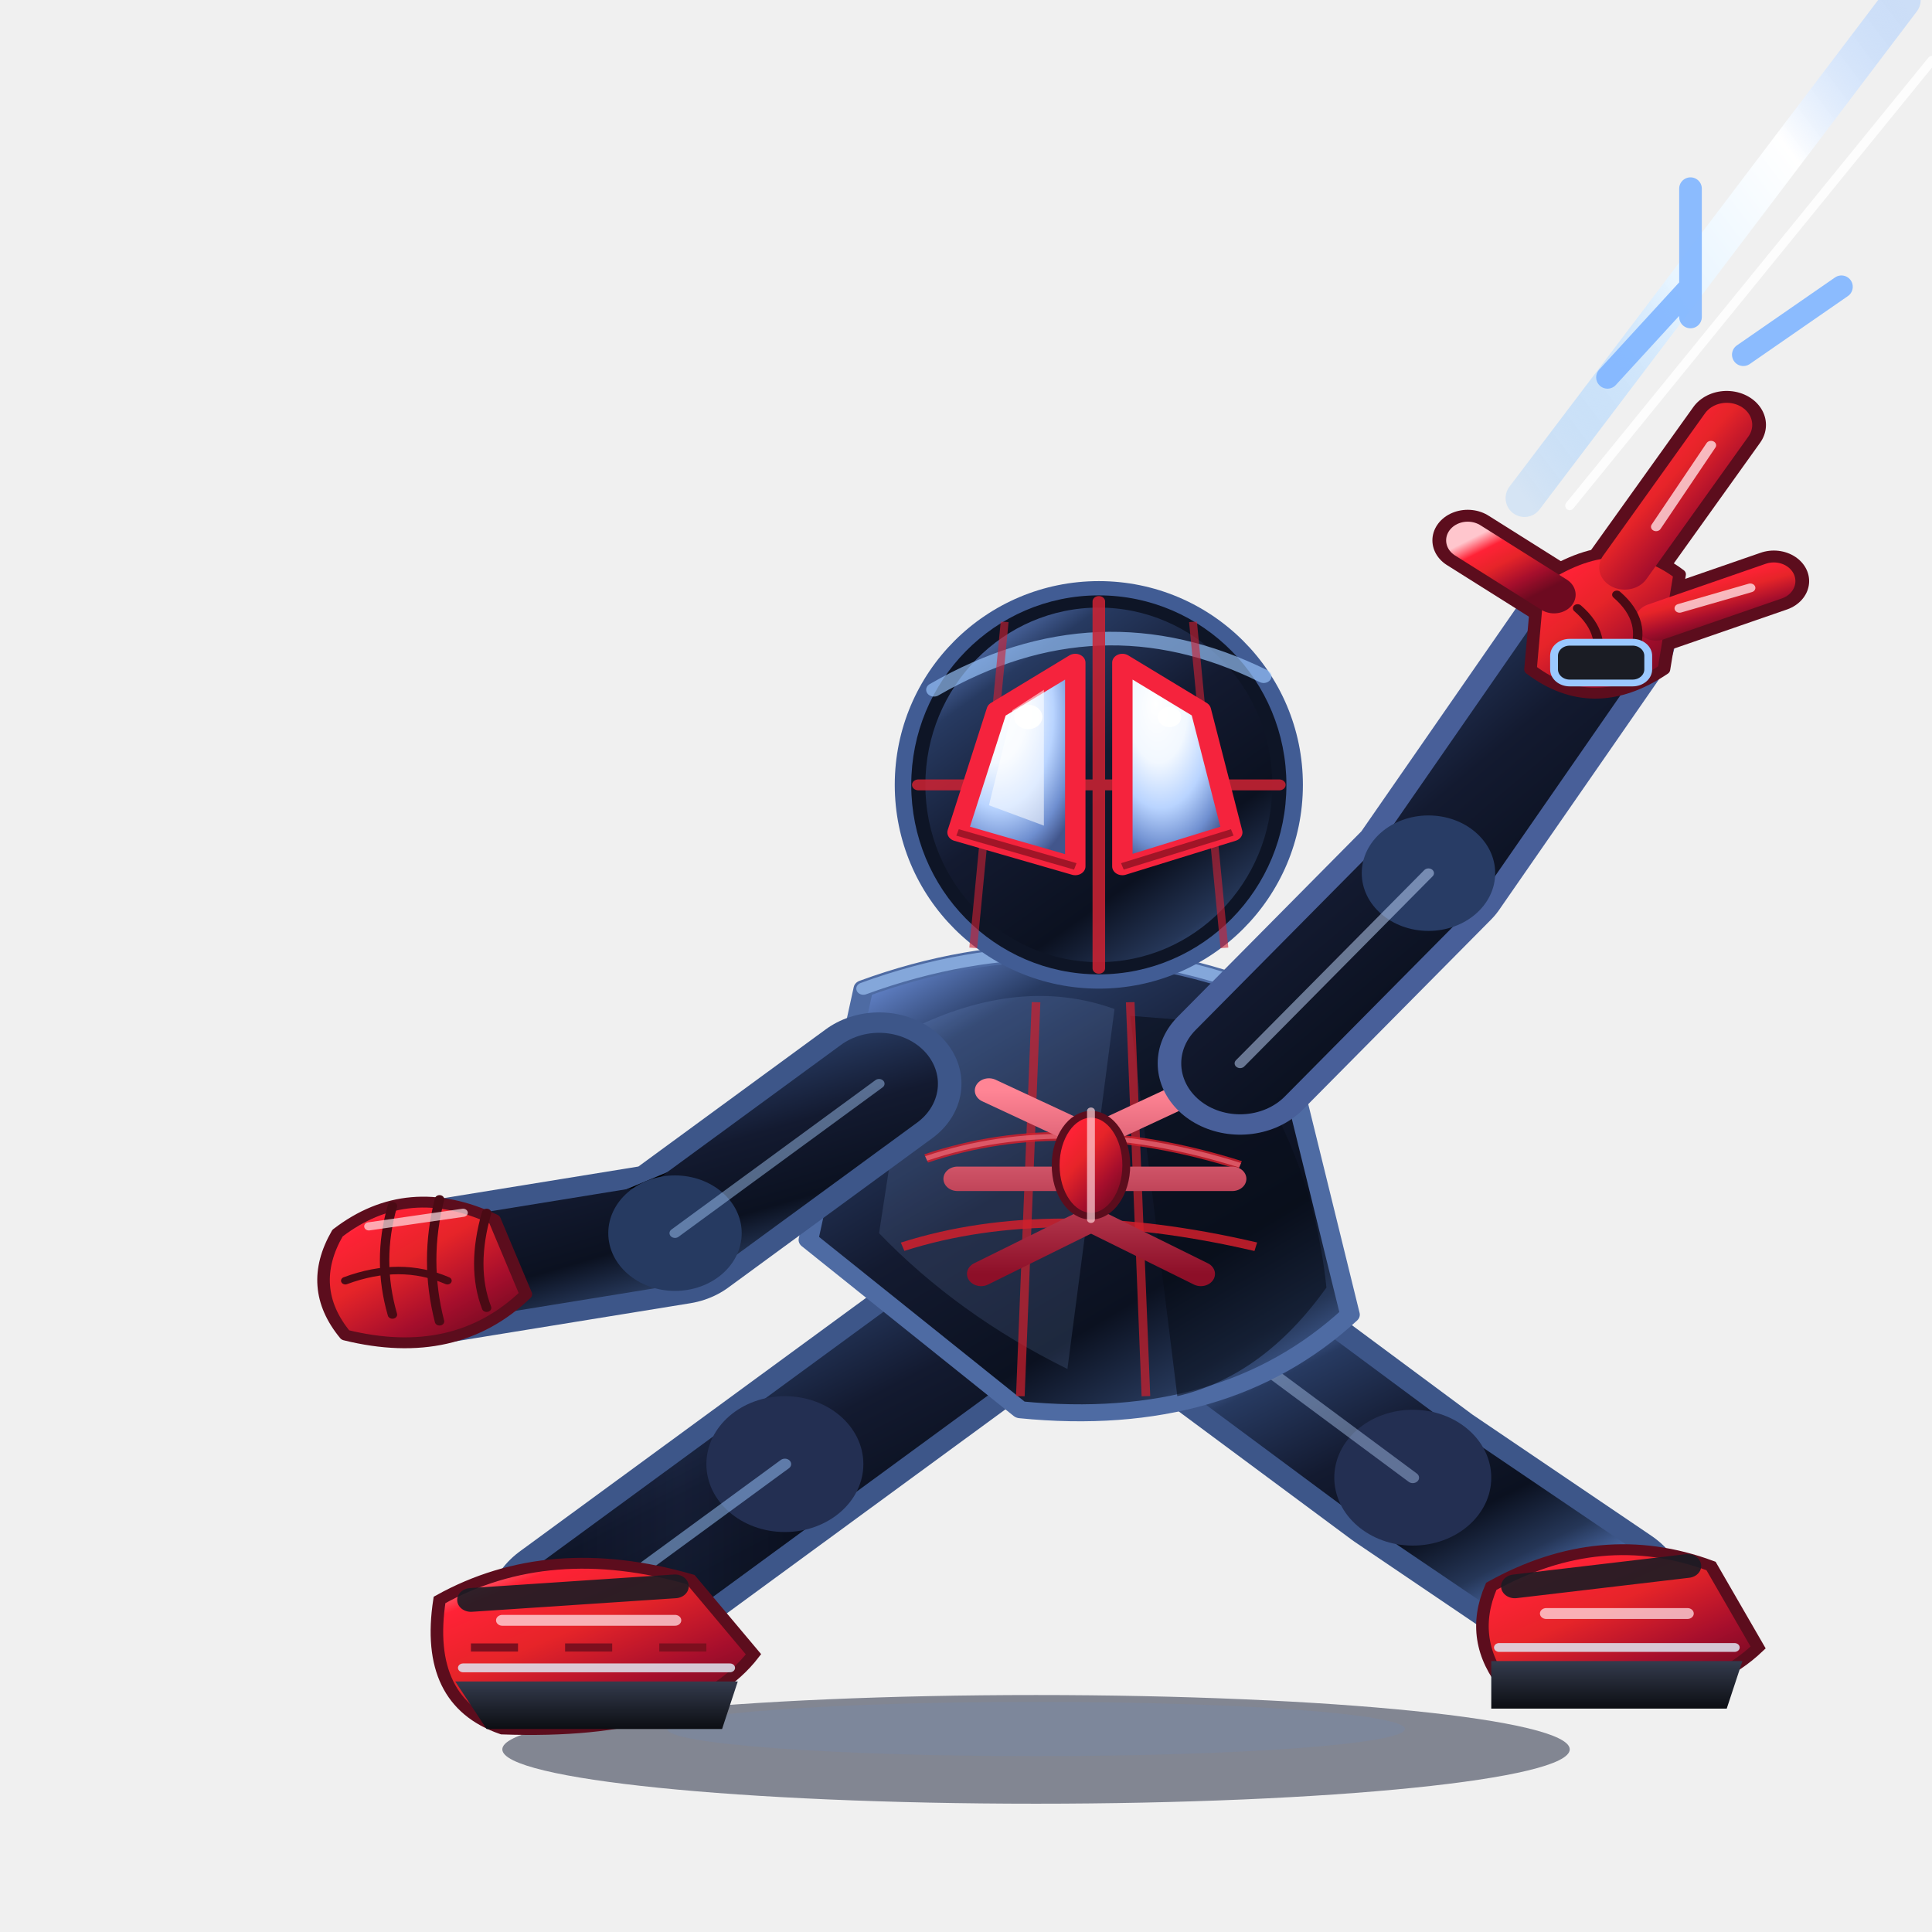
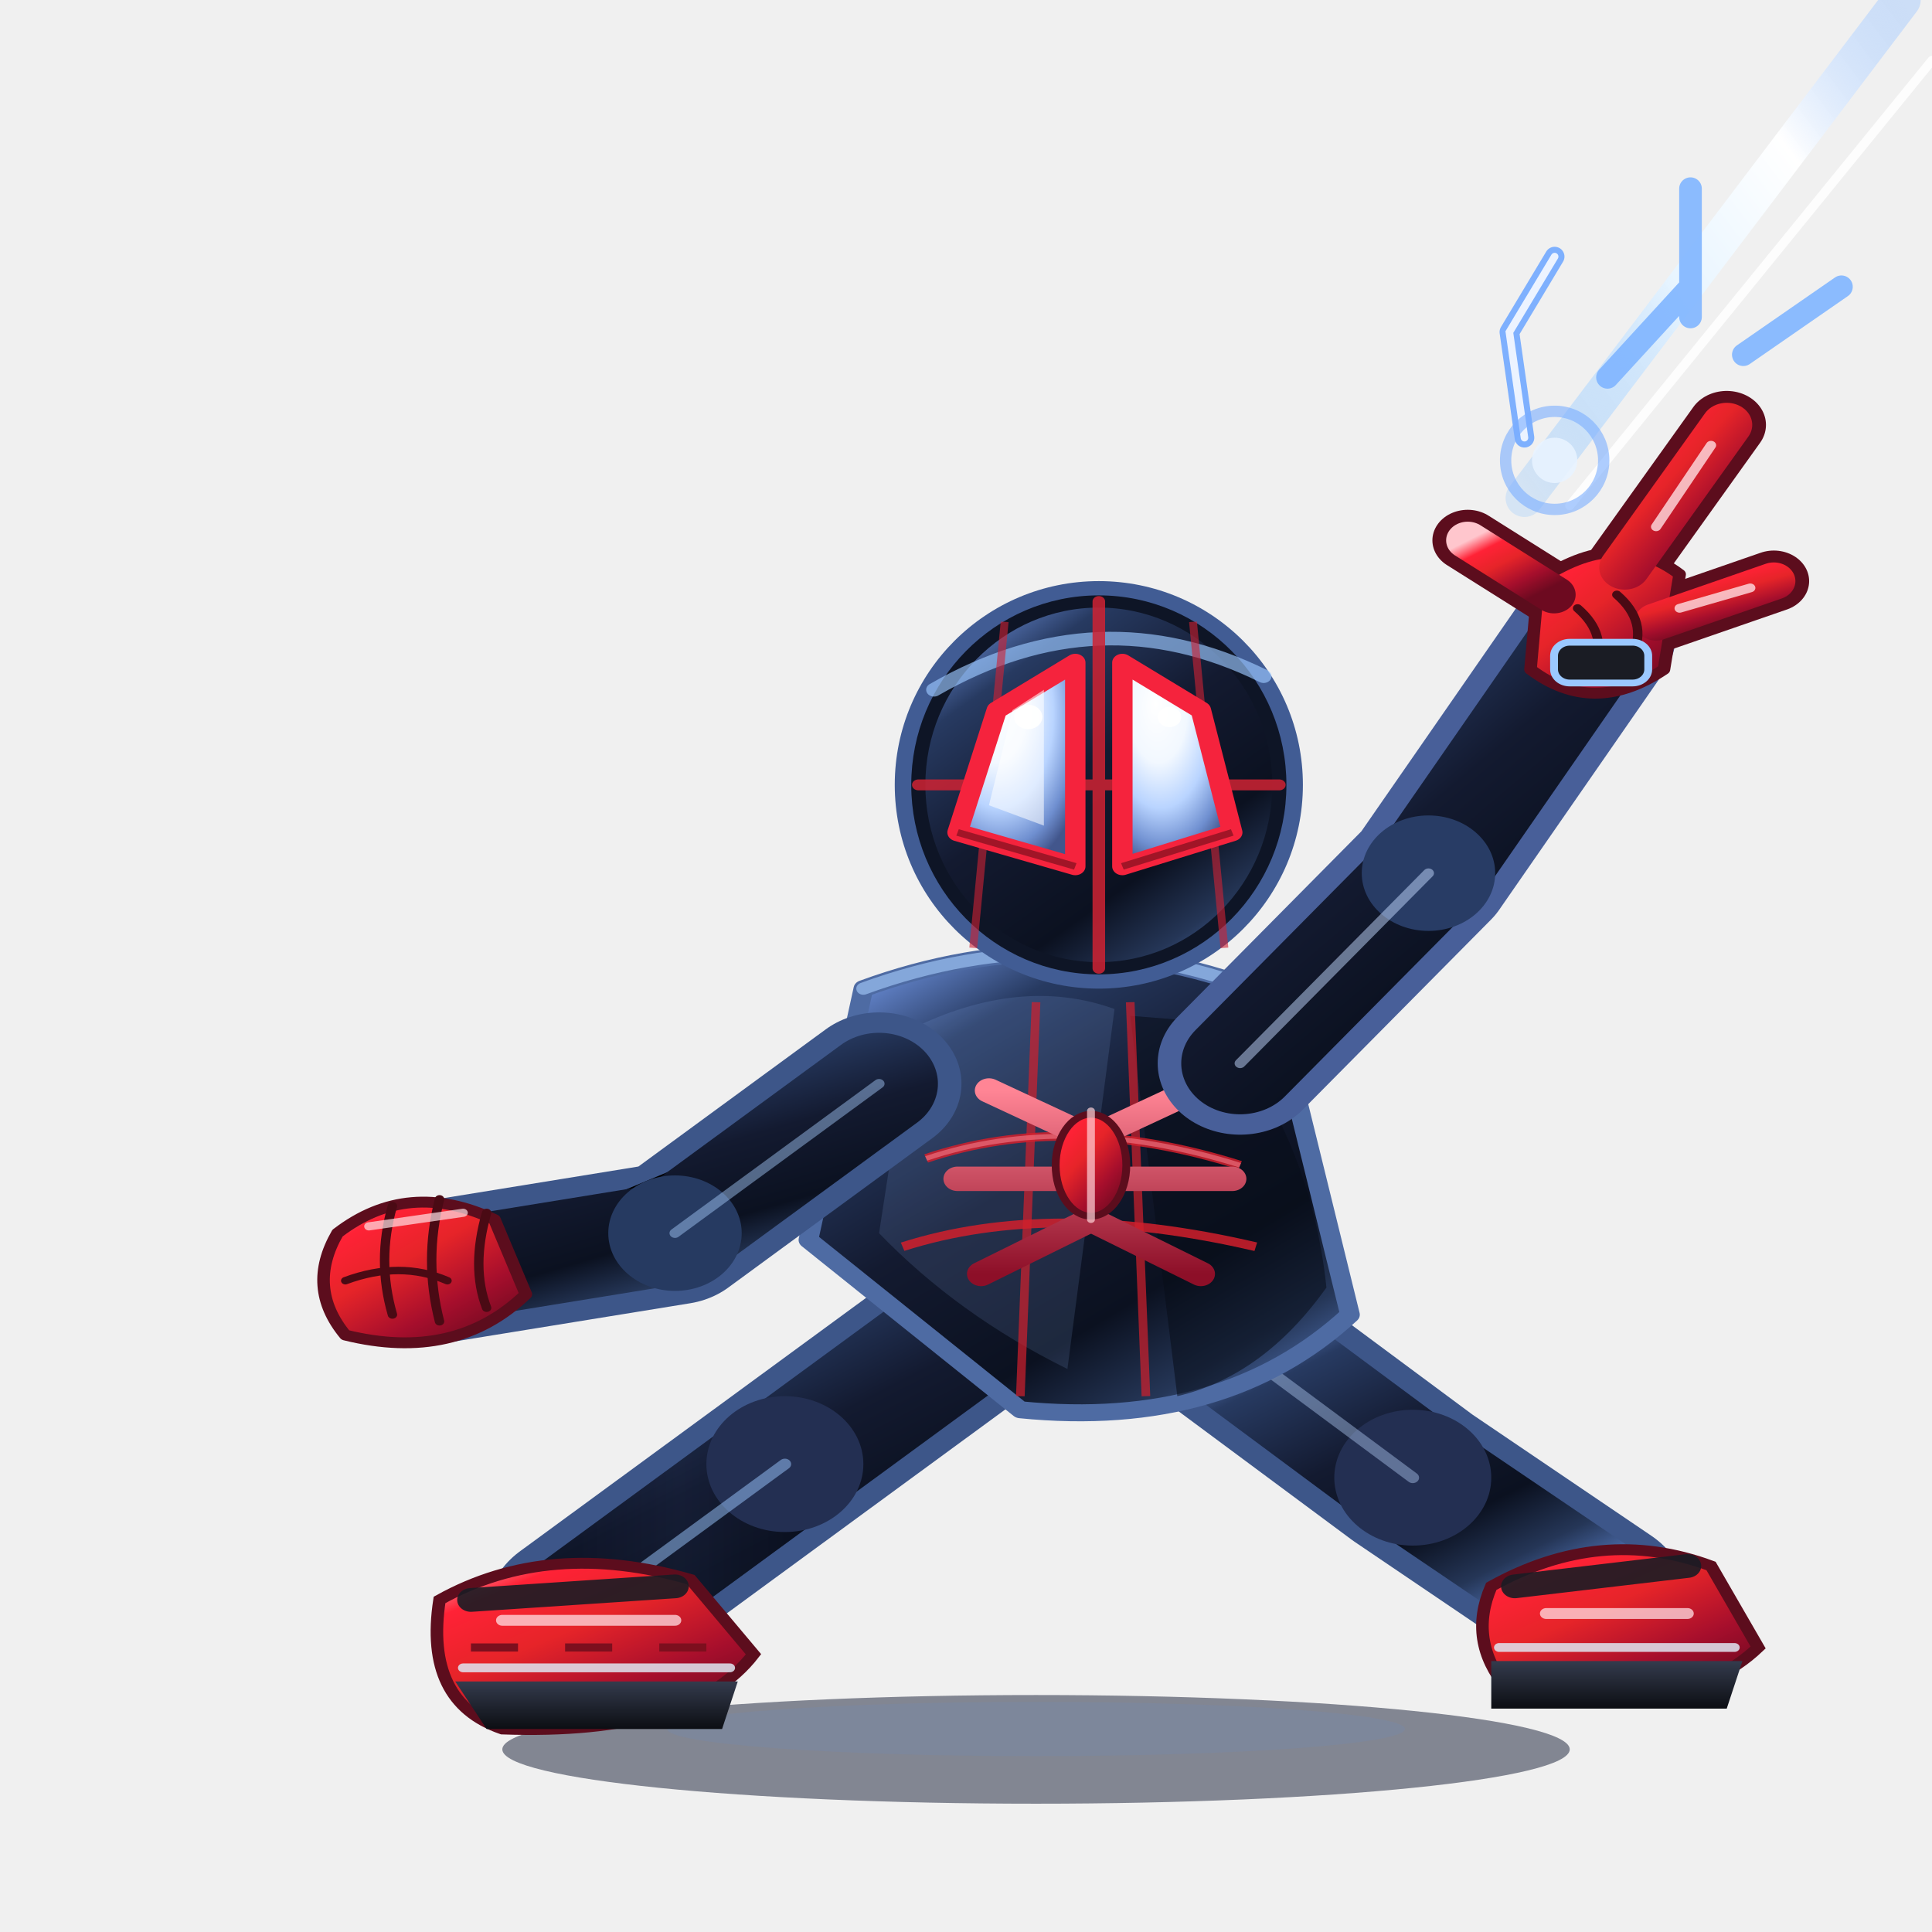
<svg xmlns="http://www.w3.org/2000/svg" width="256" height="256" viewBox="0 0 256 256" role="img" aria-labelledby="t0 d0">
  <defs>
    <linearGradient id="suit" x1="0.15" y1="0" x2="0.85" y2="1" color-interpolation="linearRGB">
      <stop offset="0" stop-color="#6f93e0" />
      <stop offset="0.18" stop-color="#273a61" />
      <stop offset="0.45" stop-color="#131a30" />
      <stop offset="0.72" stop-color="#0b1120" />
      <stop offset="0.88" stop-color="#253657" />
      <stop offset="1" stop-color="#4c6cab" />
    </linearGradient>
    <linearGradient id="suitD" x1="0" y1="0" x2="1" y2="0" color-interpolation="linearRGB">
      <stop offset="0" stop-color="#0a0f1e" />
      <stop offset="0.5" stop-color="#1a2440" />
      <stop offset="1" stop-color="#0a0f1e" />
    </linearGradient>
    <linearGradient id="red" x1="0" y1="0" x2="0.8" y2="1" color-interpolation="linearRGB">
      <stop offset="0" stop-color="#ffc6cd" />
      <stop offset="0.2" stop-color="#ff2236" />
      <stop offset="0.45" stop-color="#e62429" />
      <stop offset="0.75" stop-color="#a50e2c" />
      <stop offset="1" stop-color="#6d0a20" />
    </linearGradient>
    <linearGradient id="redD" x1="0" y1="0" x2="0" y2="1" color-interpolation="linearRGB">
      <stop offset="0" stop-color="#ff8595" />
      <stop offset="1" stop-color="#8d0f28" />
    </linearGradient>
    <radialGradient id="lens" cx="38%" cy="28%" r="75%" fx="30%" fy="20%" color-interpolation="linearRGB">
      <stop offset="0" stop-color="#ffffff" />
      <stop offset="0.35" stop-color="#f2f8ff" />
      <stop offset="0.62" stop-color="#b9d4ff" />
      <stop offset="0.85" stop-color="#6f8fd0" />
      <stop offset="1" stop-color="#42568c" />
    </radialGradient>
    <linearGradient id="web" x1="0" y1="1" x2="1" y2="0" color-interpolation="linearRGB">
      <stop offset="0" stop-color="#83bfff" stop-opacity="0.25" />
      <stop offset="0.42" stop-color="#e8f5ff" />
      <stop offset="0.7" stop-color="#ffffff" />
      <stop offset="1" stop-color="#9fc7ff" stop-opacity="0.45" />
    </linearGradient>
    <linearGradient id="sole" x1="0" y1="0" x2="0" y2="1" color-interpolation="linearRGB">
      <stop offset="0" stop-color="#343b4d" />
      <stop offset="1" stop-color="#0c0e13" />
    </linearGradient>
  </defs>
  <g id="effects-behind" fill="none" stroke-linecap="round">
    <path d="M202 66 L252 0" stroke="url(#web)" stroke-width="5" />
    <path d="M208 67 L256 8" stroke="#ffffff" stroke-width="1.2" opacity="0.85" />
    <path d="M213 50 L224 38 M224 42 L224 25 M231 47 L244 38" stroke="#7fb5ff" stroke-width="3" opacity="0.9" />
+     <path d="M202 58 L200 44 L206 34" fill="none" stroke="#79adff" stroke-width="2.6" stroke-linecap="round" stroke-linejoin="round" opacity="0.95" />
+     <path d="M202 58 L200 44 L206 34" fill="none" stroke="#ffffff" stroke-width="1" stroke-linecap="round" opacity="0.85" />
+     <circle cx="206" cy="61" r="3" fill="#e8f3ff" opacity="0.9" />
+     <circle cx="206" cy="61" r="6.5" fill="none" stroke="#79adff" stroke-width="1.5" opacity="0.6" />
  </g>
  <g id="anticipate" transform="translate(0,23) scale(1.04,0.9)">
    <g id="shadow">
      <ellipse cx="132" cy="232" rx="68" ry="8" fill="#141b33" opacity="0.5" />
      <ellipse cx="132" cy="229" rx="47" ry="4" fill="#6d88ba" opacity="0.22" />
    </g>
    <g id="legs" stroke-linecap="round" stroke-linejoin="round">
      <g id="leg-back" fill="none">
        <path d="M126 168 L100 190 L74 212" stroke="#3d5689" stroke-width="24" />
        <path d="M126 168 L100 190 L74 212" stroke="url(#suit)" stroke-width="18" />
        <path d="M100 190 L74 212" stroke="url(#suitD)" stroke-width="18" opacity="0.35" />
      </g>
      <g id="leg-front" fill="none">
        <path d="M152 168 L180 192 L203 210" stroke="#3d5689" stroke-width="24" />
        <path d="M152 168 L180 192 L203 210" stroke="url(#suit)" stroke-width="18" />
      </g>
      <circle cx="100" cy="190" r="10" fill="#232f52" />
      <circle cx="180" cy="192" r="10" fill="#232f52" />
      <path d="M100 190 L74 212" fill="none" stroke="#9bc8ff" stroke-width="1.6" opacity="0.5" />
      <path d="M152 168 L180 192" fill="none" stroke="#bcd6ff" stroke-width="1.6" opacity="0.4" />
    </g>
    <g id="boots">
      <g id="boot-L">
        <path d="M56 210 Q70 201 88 207 L96 218 Q88 230 64 229 Q54 225 56 210Z" fill="url(#red)" stroke="#5c0d1d" stroke-width="1.6" />
        <path d="M60 210 L86 208" stroke="#1a1c24" stroke-width="3.5" stroke-linecap="round" opacity="0.9" />
        <path d="M59 220 L93 220" stroke="#dfe6f2" stroke-width="1.3" stroke-linecap="round" opacity="0.85" />
        <path d="M58 222 L94 222 L92 229 L62 229Z" fill="url(#sole)" />
        <path d="M64 213 L86 213" stroke="#ffdfe4" stroke-width="1.6" stroke-linecap="round" opacity="0.75" />
        <path d="M60 217 L66 217 M72 217 L78 217 M84 217 L90 217" stroke="#7d0f1e" stroke-width="1.2" />
      </g>
      <g id="boot-R">
        <path d="M190 208 Q204 199 218 205 L224 217 Q214 228 192 223 Q187 216 190 208Z" fill="url(#red)" stroke="#5c0d1d" stroke-width="1.6" />
        <path d="M193 208 L215 205" stroke="#1a1c24" stroke-width="3.5" stroke-linecap="round" opacity="0.9" />
        <path d="M191 217 L221 217" stroke="#dfe6f2" stroke-width="1.3" stroke-linecap="round" opacity="0.85" />
        <path d="M190 219 L222 219 L220 226 L190 226Z" fill="url(#sole)" />
        <path d="M197 212 L215 212" stroke="#ffdfe4" stroke-width="1.6" stroke-linecap="round" opacity="0.75" />
      </g>
    </g>
    <g id="torso">
      <path d="M110 120 Q136 109 162 121 L172 168 Q156 185 130 182 L103 157Z" fill="url(#suit)" stroke="#4e6ba3" stroke-width="2.5" stroke-linejoin="round" />
      <path d="M116 126 Q130 118 142 123 L136 176 Q122 168 112 156Z" fill="#8fb6f5" opacity="0.14" />
      <path d="M155 125 Q167 142 169 164 Q161 177 150 180 L144 124Z" fill="#070c18" opacity="0.55" />
      <path d="M110 120 Q136 109 162 121" fill="none" stroke="#a9cfff" stroke-width="1.8" opacity="0.6" stroke-linecap="round" />
      <path d="M118 145 Q136 138 158 146 M115 158 Q134 151 160 158" fill="none" stroke="#d21f2c" stroke-width="1.3" opacity="0.85" />
      <path d="M132 122 L130 180 M144 122 L146 180" fill="none" stroke="#d21f2c" stroke-width="1.1" opacity="0.7" />
      <path d="M118 145 Q136 138 158 146" fill="none" stroke="#ff8d9c" stroke-width="0.7" opacity="0.5" />
      <g id="spider" fill="none" stroke="url(#redD)" stroke-width="3.6" stroke-linecap="round" stroke-linejoin="round">
        <path d="M139 136 L139 163" />
        <path d="M139 142 L126 135 M139 148 L122 148 M139 154 L125 162" />
        <path d="M139 142 L152 135 M139 148 L157 148 M139 154 L153 162" />
      </g>
      <ellipse cx="139" cy="146" rx="4.5" ry="7.5" fill="url(#red)" stroke="#5c0d1d" stroke-width="1" />
      <path d="M139 138 L139 154" stroke="#ffd3d8" stroke-width="1" opacity="0.7" stroke-linecap="round" />
    </g>
    <g id="arm-ground" stroke-linecap="round" stroke-linejoin="round">
      <path d="M112 134 L86 156 L54 162" stroke="#3d5689" stroke-width="21" />
      <path d="M112 134 L86 156 L54 162" stroke="url(#suit)" stroke-width="15" />
      <circle cx="86" cy="156" r="8.5" fill="#263a61" />
      <path d="M112 134 L86 156" stroke="#a9cfff" stroke-width="1.4" opacity="0.45" fill="none" />
      <g id="glove-L">
        <path d="M43 156 Q52 148 63 154 L67 165 Q58 175 44 171 Q39 164 43 156Z" fill="url(#red)" stroke="#5c0d1d" stroke-width="1.6" />
        <path d="M50 152 Q48 160 50 168 M56 151 Q54 160 56 169 M62 153 Q60 161 62 167" fill="none" stroke="#4a0a14" stroke-width="1.2" stroke-linecap="round" />
        <path d="M44 163 Q51 160 57 163" fill="none" stroke="#4a0a14" stroke-width="1.1" stroke-linecap="round" />
        <path d="M47 155 L59 153" stroke="#ffe1e5" stroke-width="1.2" opacity="0.7" stroke-linecap="round" />
      </g>
    </g>
    <g id="arm-shoot" stroke-linecap="round" stroke-linejoin="round">
      <path d="M158 131 L182 103 L203 68" stroke="#485f99" stroke-width="21" />
      <path d="M158 131 L182 103 L203 68" stroke="url(#suit)" stroke-width="15" />
      <circle cx="182" cy="103" r="8.5" fill="#283c65" />
      <path d="M158 131 L182 103" stroke="#c4daff" stroke-width="1.4" opacity="0.5" fill="none" />
      <g id="glove-R">
        <path d="M207 58 L220 37" fill="none" stroke="#5c0d1d" stroke-width="10" stroke-linecap="round" />
        <path d="M211 66 L226 60" fill="none" stroke="#5c0d1d" stroke-width="9" stroke-linecap="round" />
        <path d="M198 62 L187 54" fill="none" stroke="#5c0d1d" stroke-width="9" stroke-linecap="round" />
        <path d="M196 60 Q206 52 214 59 L212 73 Q203 80 195 73Z" fill="url(#red)" stroke="#5c0d1d" stroke-width="1.6" />
        <path d="M207 58 L220 37" fill="none" stroke="url(#red)" stroke-width="6.5" stroke-linecap="round" />
        <path d="M211 66 L226 60" fill="none" stroke="url(#red)" stroke-width="5.5" stroke-linecap="round" />
        <path d="M198 62 L187 54" fill="none" stroke="url(#red)" stroke-width="5.5" stroke-linecap="round" />
        <path d="M201 64 Q205 68 203 73 M206 62 Q210 66 208 71" fill="none" stroke="#4a0a14" stroke-width="1.2" stroke-linecap="round" />
        <path d="M211 52 L218 40 M214 64 L223 61" stroke="#ffdfe4" stroke-width="1.3" stroke-linecap="round" opacity="0.8" />
        <rect x="198" y="69" width="12" height="6" rx="2" fill="#1a1c24" stroke="#9bc8ff" stroke-width="1" />
      </g>
    </g>
    <g id="head">
      <ellipse cx="140" cy="90" rx="26" ry="30" fill="#415c94" />
      <ellipse cx="140" cy="90" rx="23" ry="27" fill="url(#suit)" stroke="#0e1526" stroke-width="1.8" />
      <path d="M119 76 Q140 62 161 74" fill="none" stroke="#9bc8ff" stroke-width="2" opacity="0.65" stroke-linecap="round" />
      <path d="M140 63 L140 117 M117 90 L163 90" fill="none" stroke="#cf2233" stroke-width="1.6" opacity="0.85" stroke-linecap="round" />
      <path d="M128 66 L124 114 M152 66 L156 114" fill="none" stroke="#cf2233" stroke-width="1" opacity="0.6" />
      <path d="M127 79 L137 72 L137 102 L122 97Z" fill="url(#lens)" stroke="#f5233d" stroke-width="2.6" stroke-linejoin="round" />
      <path d="M143 72 L153 79 L157 97 L143 102Z" fill="url(#lens)" stroke="#f5233d" stroke-width="2.6" stroke-linejoin="round" />
      <path d="M129 79 L133 76 L133 96 L126 93Z" fill="#ffffff" opacity="0.55" />
      <circle cx="131" cy="80" r="1.8" fill="#ffffff" opacity="0.95" />
      <circle cx="149" cy="80" r="1.5" fill="#ffffff" opacity="0.9" />
      <path d="M122 97 L137 102 M143 102 L157 97" fill="none" stroke="#7d0f1e" stroke-width="1" opacity="0.7" />
    </g>
  </g>
</svg>
